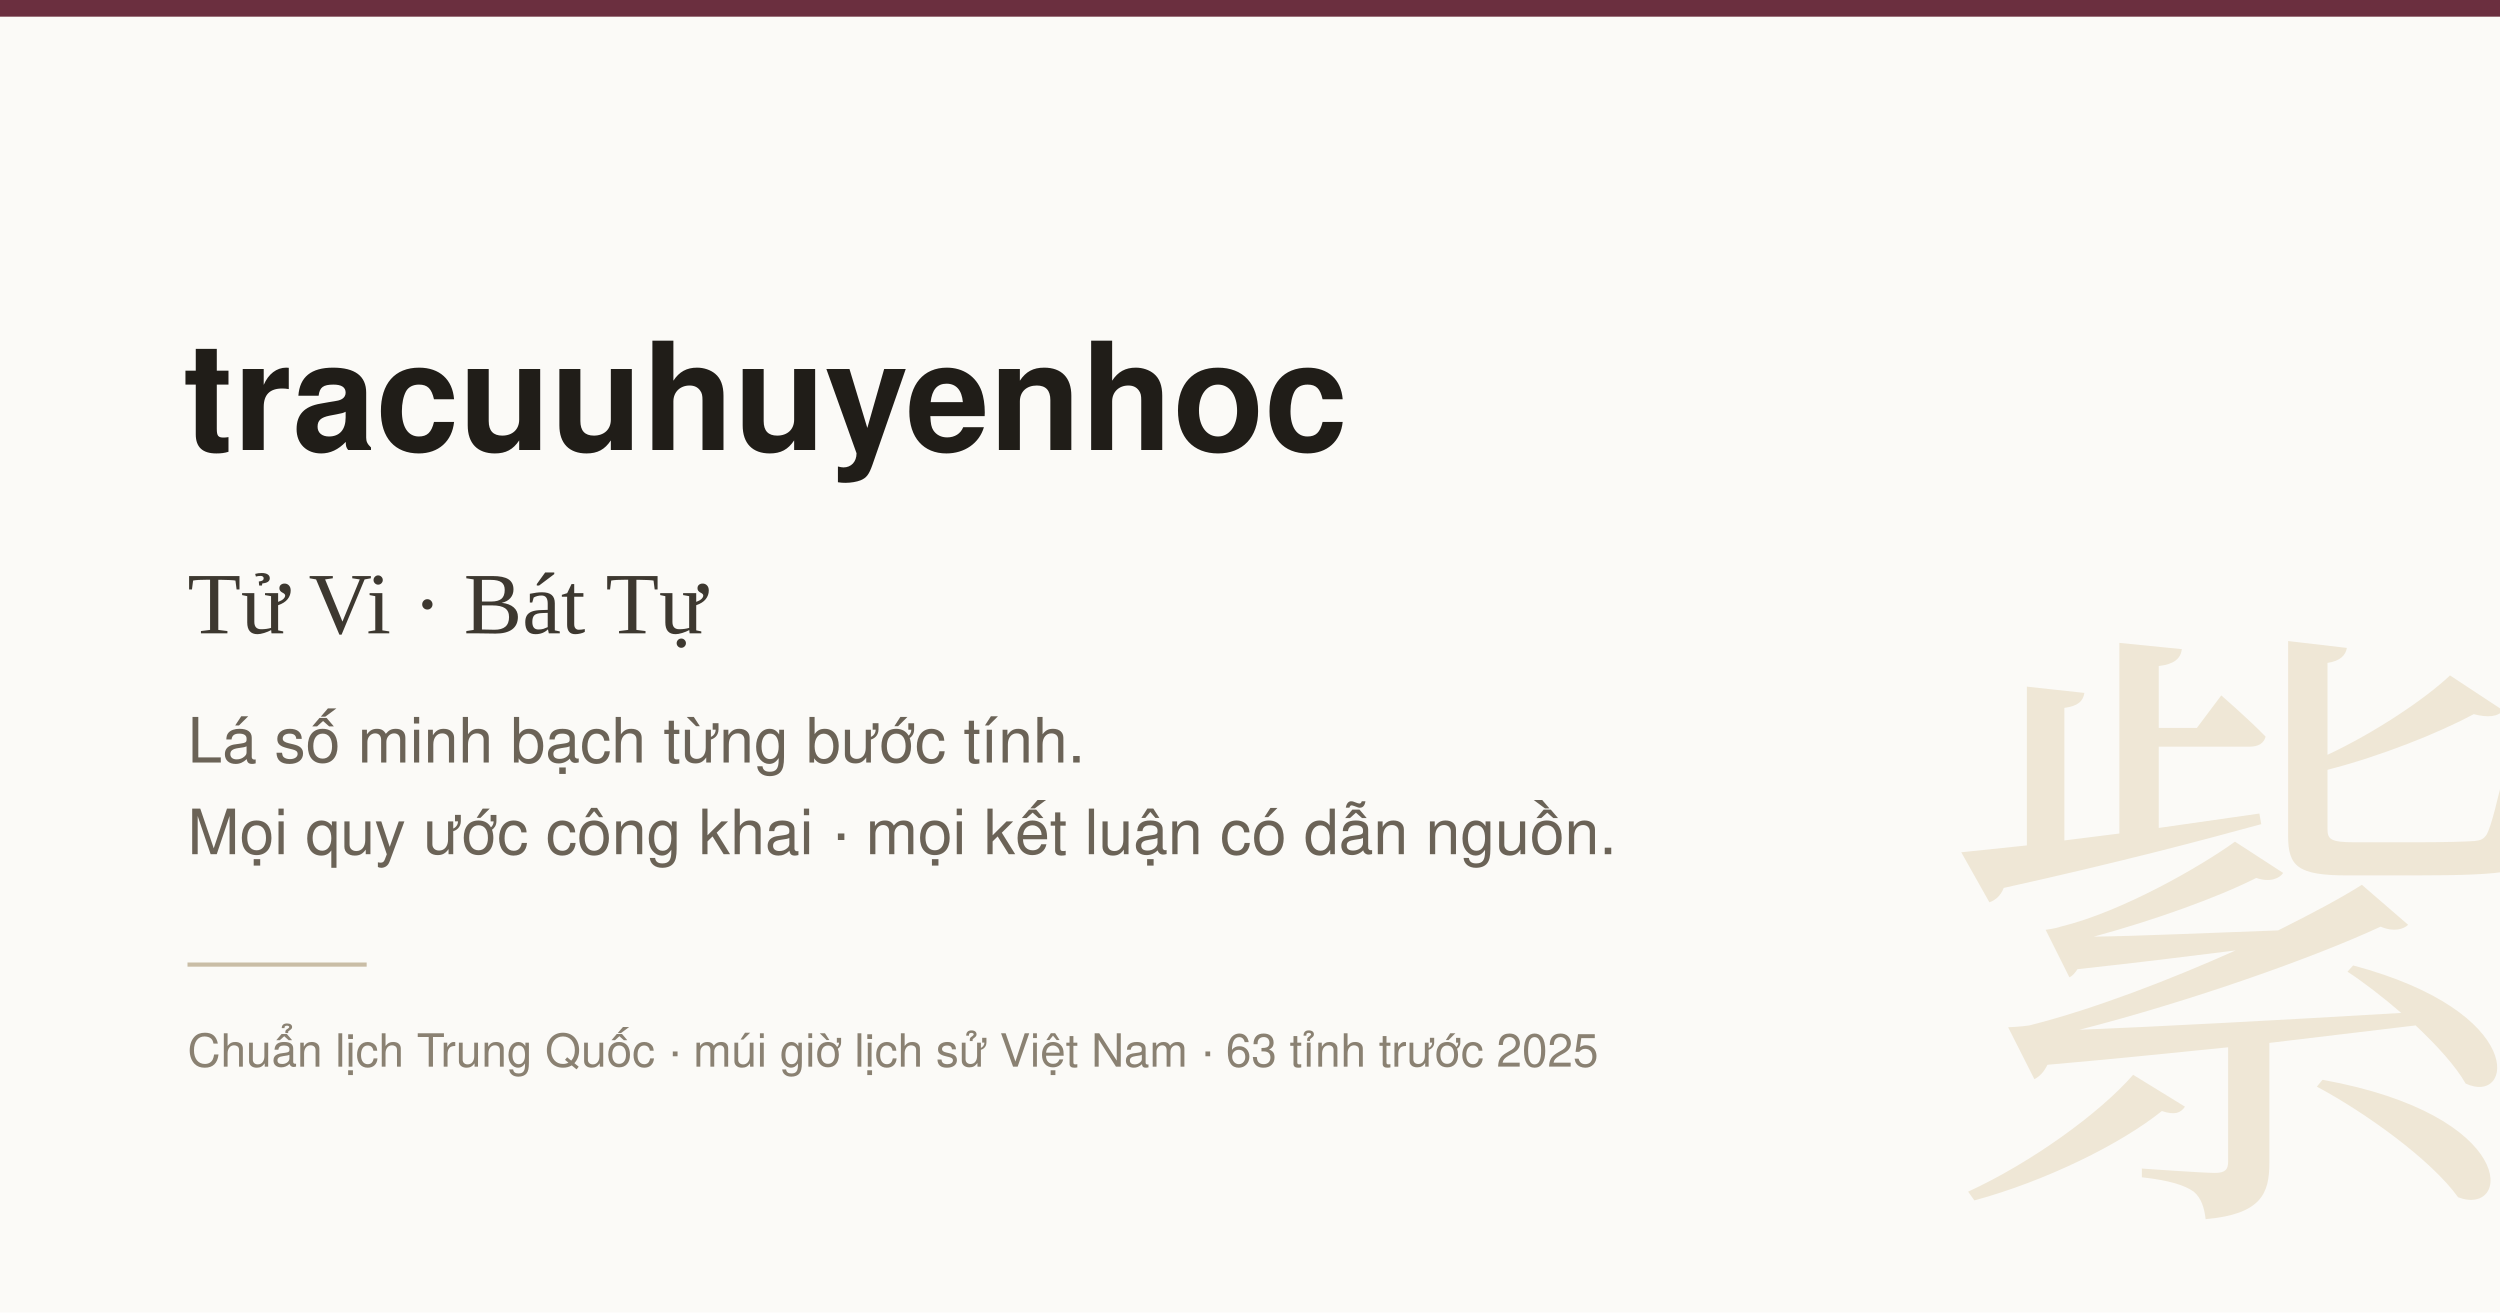
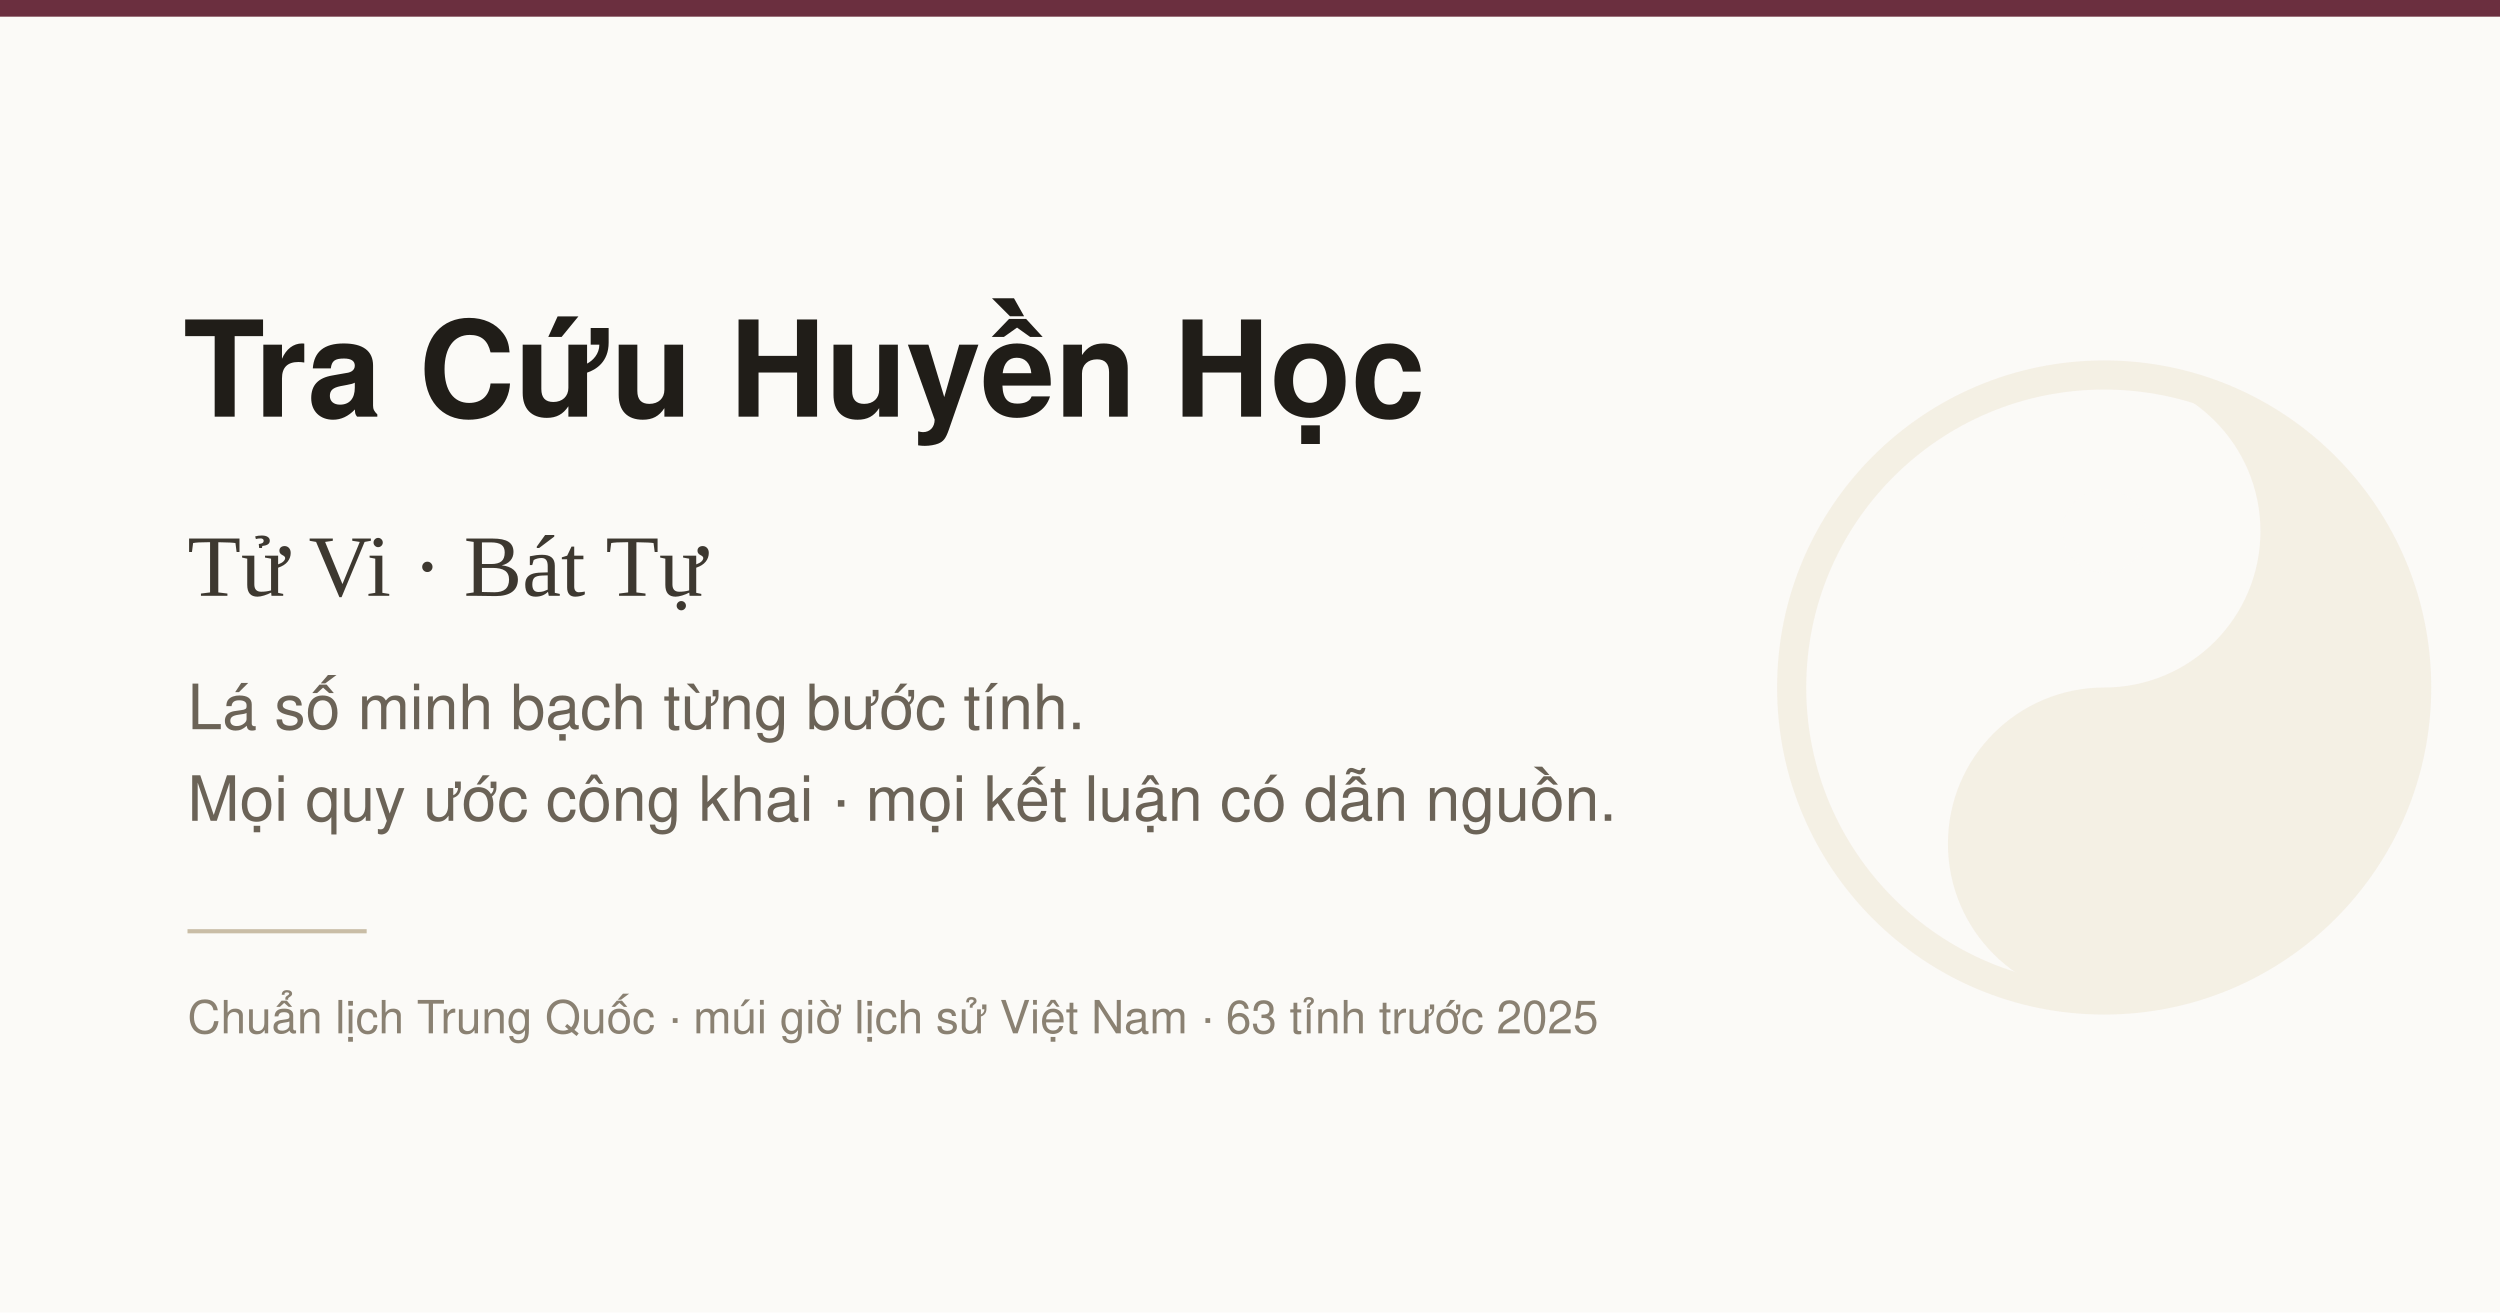
- <svg xmlns="http://www.w3.org/2000/svg" viewBox="0 0 1200 630" role="img" aria-label="tracuuhuyenhoc — Tử Vi và Bát Tự, minh bạch từng bước tính">
+ <svg xmlns="http://www.w3.org/2000/svg" viewBox="0 0 1200 630" role="img" aria-label="Tra Cứu Huyền Học — Tử Vi và Bát Tự, minh bạch từng bước tính">
  <rect width="1200" height="630" fill="#fbfaf7" />
  <rect x="0" y="0" width="1200" height="8" fill="#6b2f3f" />
-   <text x="1080" y="560" font-family="Songti SC, Noto Serif CJK SC, SimSun, serif" font-size="300" text-anchor="middle" fill="#efe7d6">紫</text>
-   <text x="88" y="216" font-family="Segoe UI, Helvetica, Arial, sans-serif" font-size="72" font-weight="700" fill="#201d18">tracuuhuyenhoc</text>
-   <text x="90" y="304" font-family="Georgia, Times New Roman, serif" font-size="42" fill="#3d3830">Tử Vi · Bát Tự</text>
-   <text x="90" y="366" font-family="Segoe UI, Helvetica, Arial, sans-serif" font-size="30" fill="#6b6357">Lá số minh bạch từng bước tính.</text>
-   <text x="90" y="410" font-family="Segoe UI, Helvetica, Arial, sans-serif" font-size="30" fill="#6b6357">Mọi quy ước công khai · mọi kết luận có dẫn nguồn.</text>
-   <rect x="90" y="462" width="86" height="2" fill="#c9bda6" />
-   <text x="90" y="512" font-family="Segoe UI, Helvetica, Arial, sans-serif" font-size="22" fill="#8a8172">Chuẩn lịch Trung Quốc · múi giờ lịch sử Việt Nam · 63 tỉnh trước 2025</text>
+   <g transform="translate(1010 330)" opacity="0.55">
+     <circle r="150" fill="none" stroke="#efe7d6" stroke-width="14" />
+     <path d="M0 -150 A 150 150 0 0 1 0 150 A 75 75 0 0 1 0 0 A 75 75 0 0 0 0 -150 Z" fill="#efe7d6" />
+     <circle cx="0" cy="-75" r="20" fill="#fbfaf7" />
+     <circle cx="0" cy="75" r="20" fill="#efe7d6" />
+   </g>
+   <text x="88" y="200" font-family="Segoe UI, Helvetica, Arial, sans-serif" font-size="64" font-weight="700" fill="#201d18">Tra Cứu Huyền Học</text>
+   <text x="90" y="286" font-family="Georgia, Times New Roman, serif" font-size="42" fill="#3d3830">Tử Vi · Bát Tự</text>
+   <text x="90" y="350" font-family="Segoe UI, Helvetica, Arial, sans-serif" font-size="30" fill="#6b6357">Lá số minh bạch từng bước tính.</text>
+   <text x="90" y="394" font-family="Segoe UI, Helvetica, Arial, sans-serif" font-size="30" fill="#6b6357">Mọi quy ước công khai · mọi kết luận có dẫn nguồn.</text>
+   <rect x="90" y="446" width="86" height="2" fill="#c9bda6" />
+   <text x="90" y="496" font-family="Segoe UI, Helvetica, Arial, sans-serif" font-size="22" fill="#8a8172">Chuẩn lịch Trung Quốc · múi giờ lịch sử Việt Nam · 63 tỉnh trước 2025</text>
</svg>
